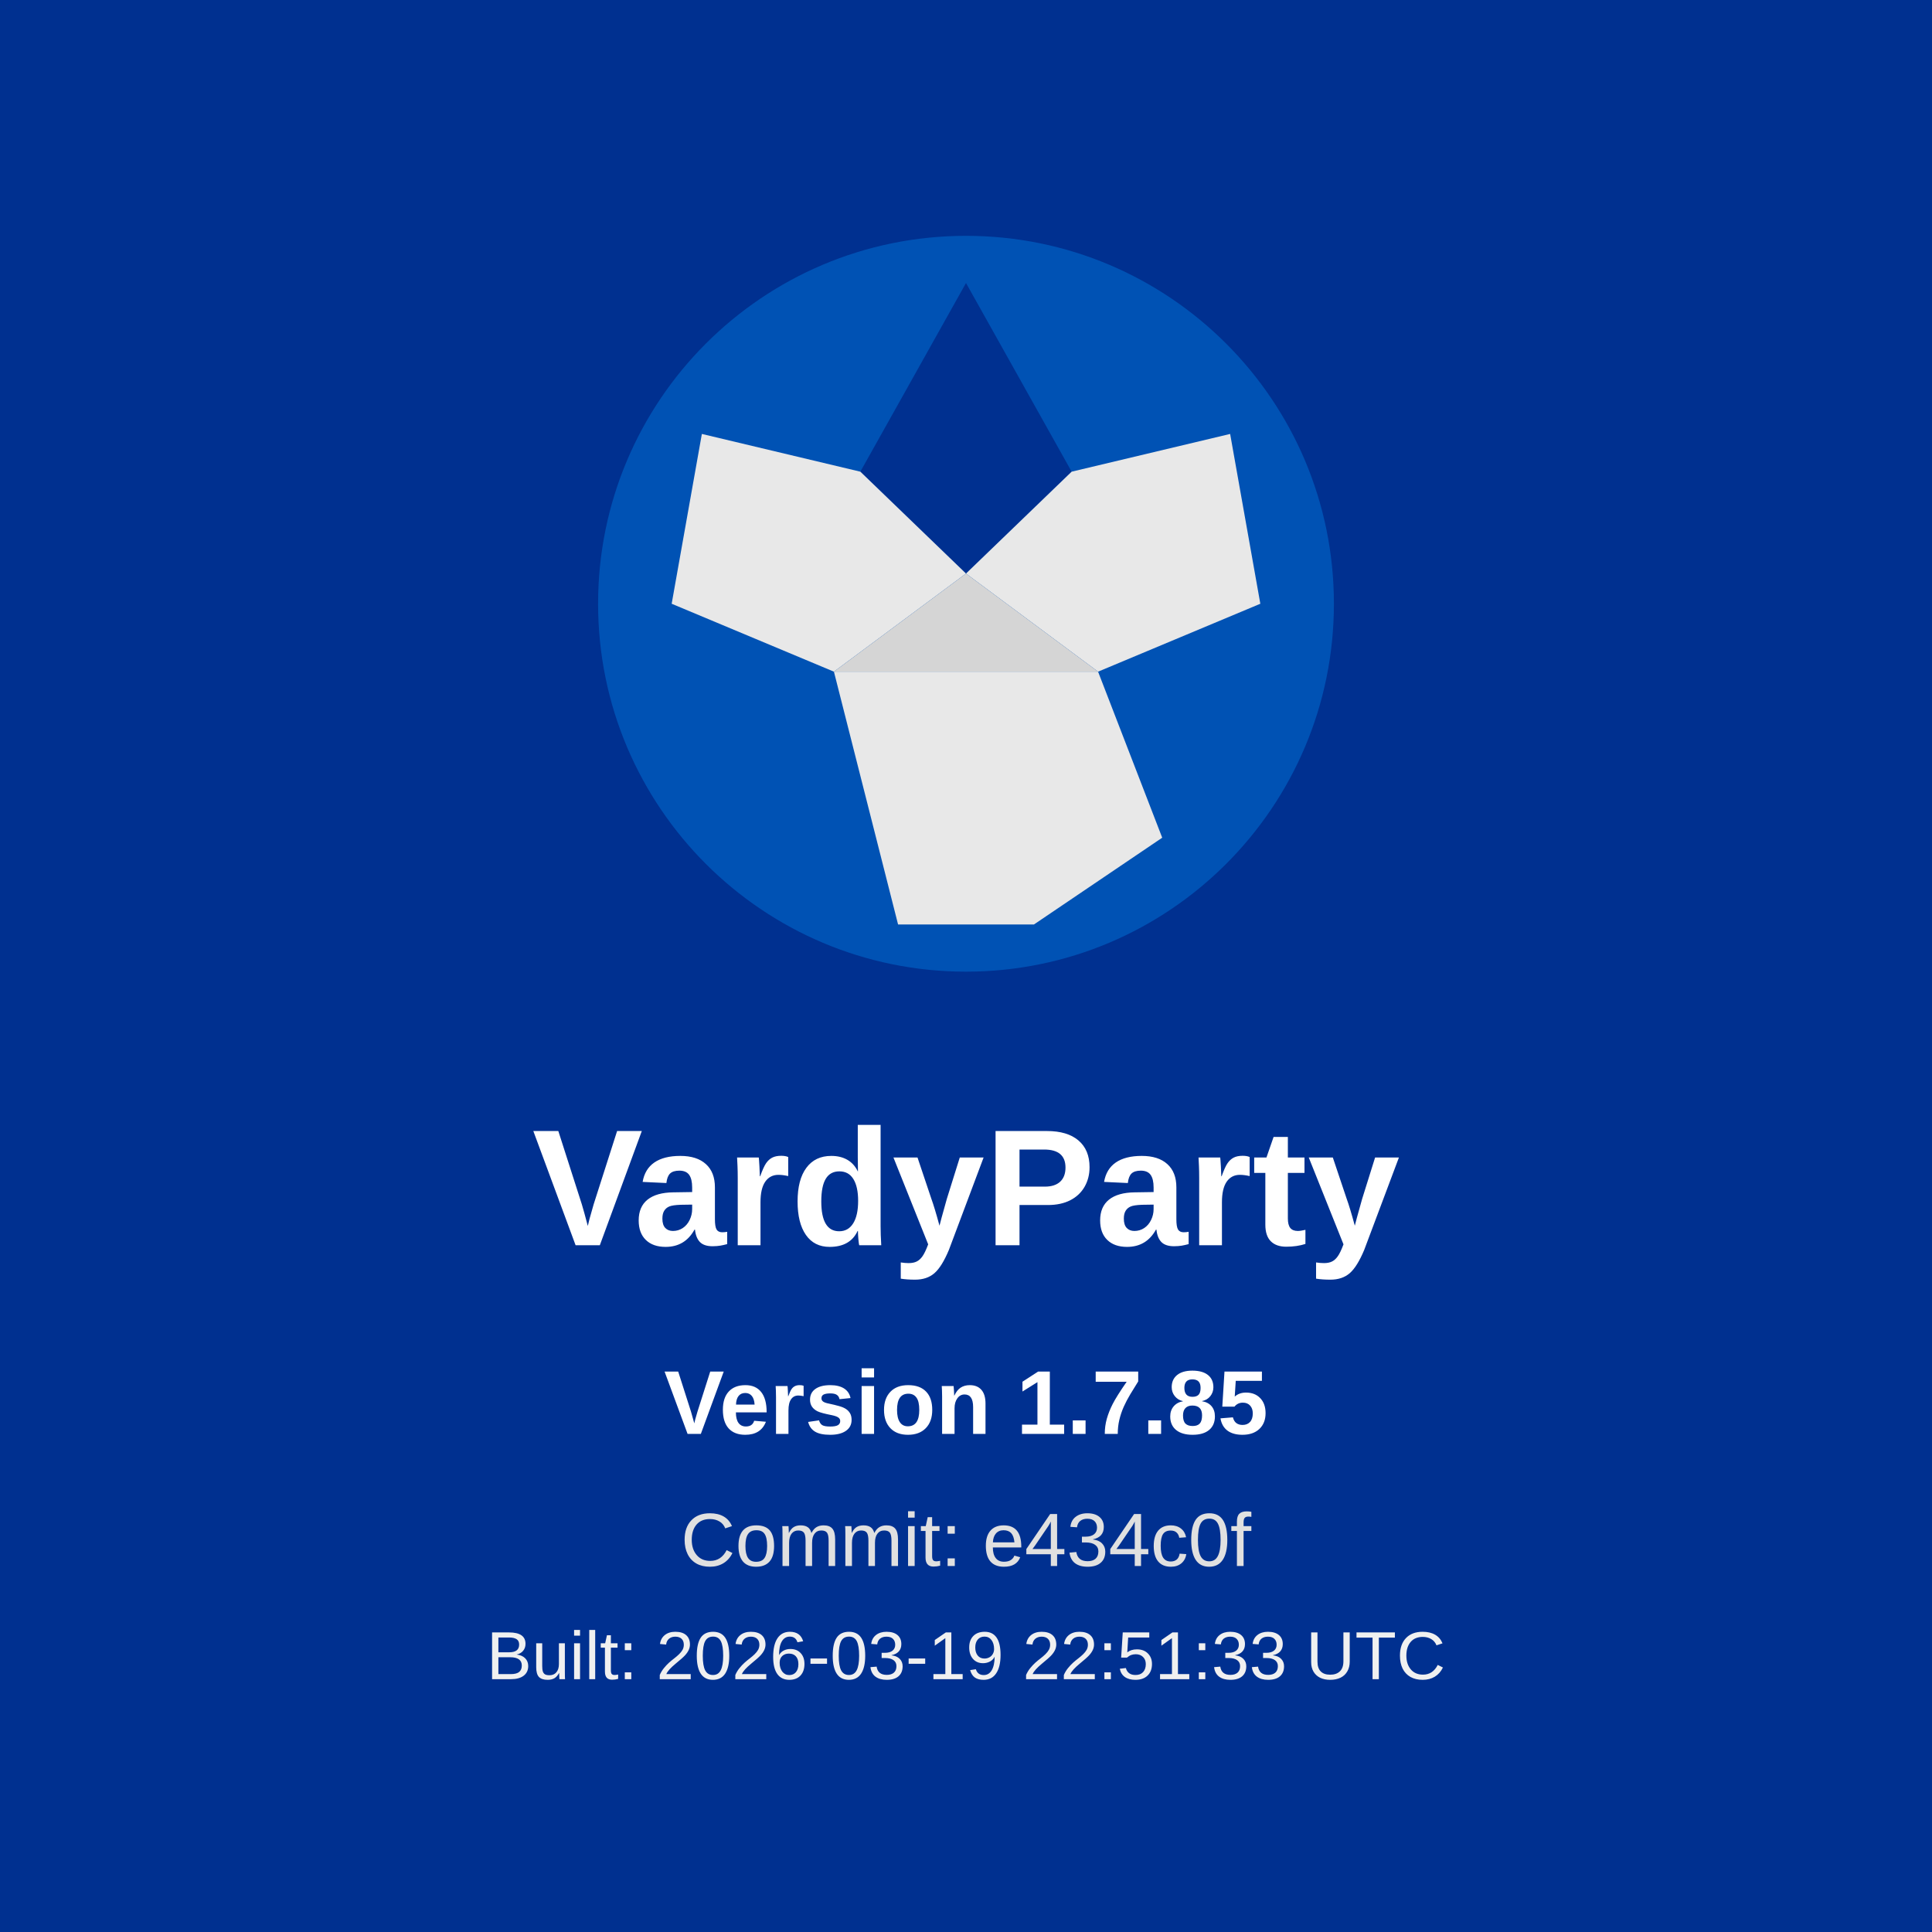
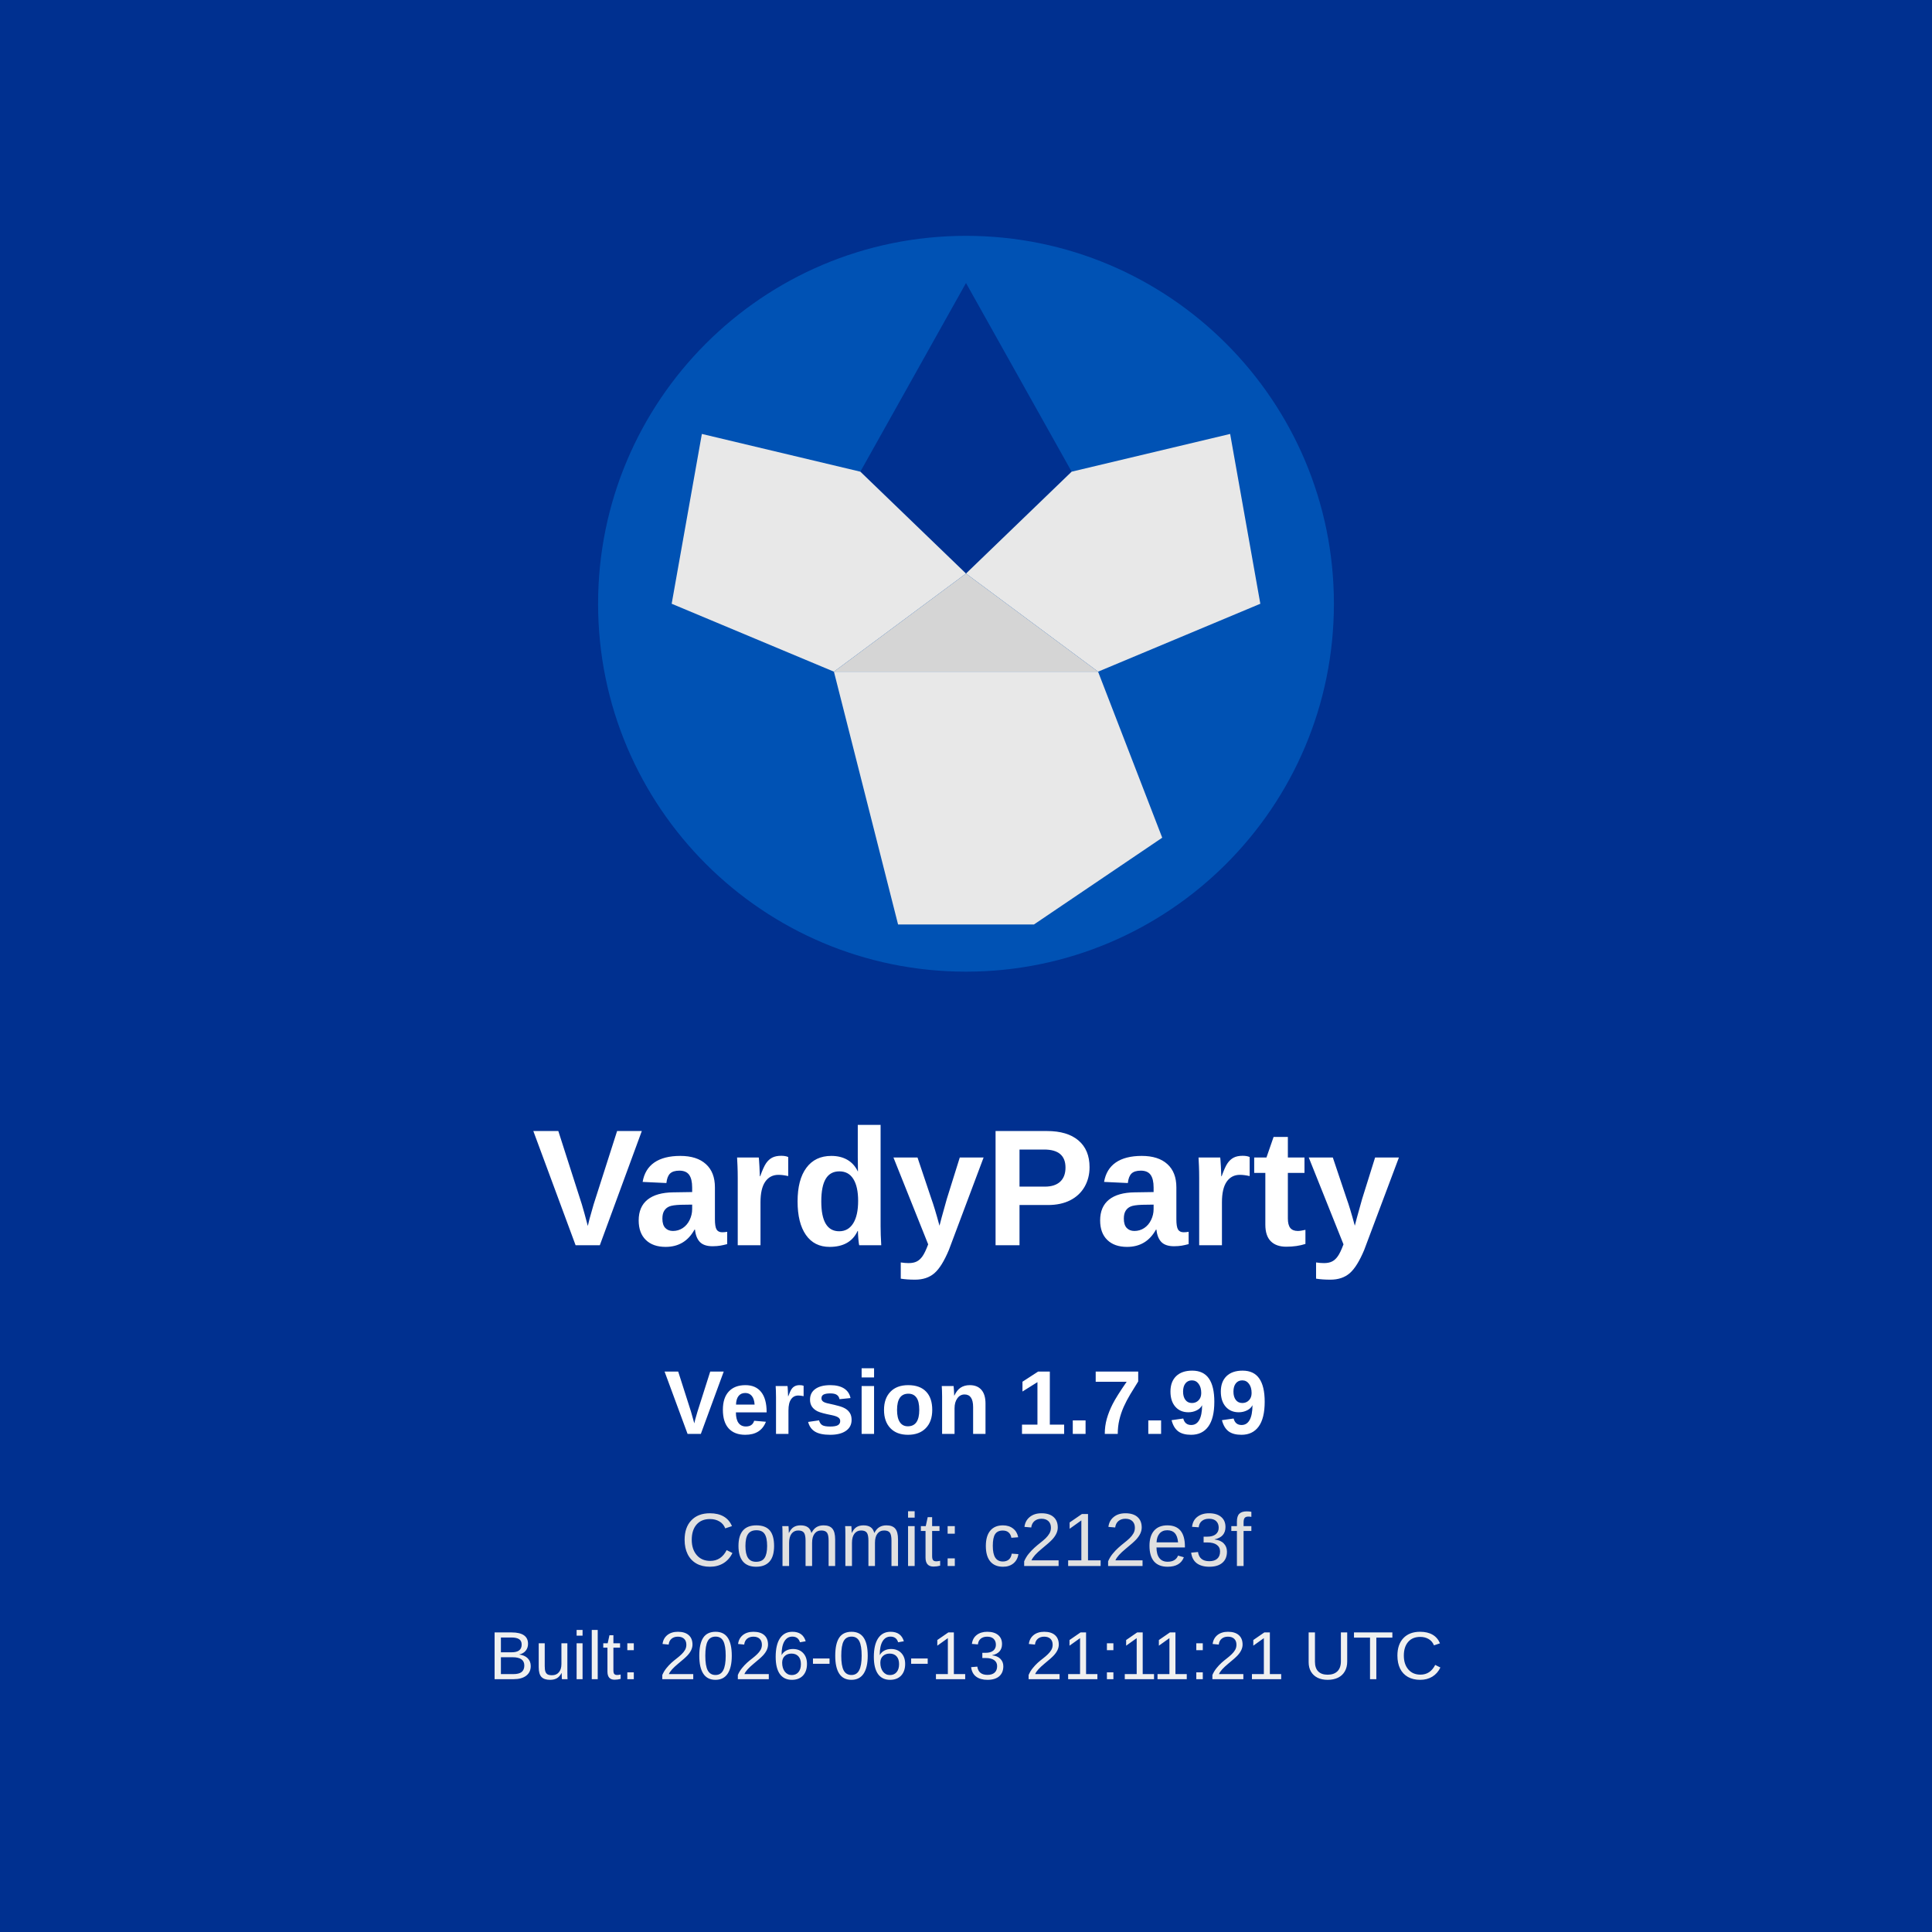
<svg xmlns="http://www.w3.org/2000/svg" width="512" height="512" viewBox="0 0 512 512">
  <rect width="512" height="512" fill="#003090" />
  <g transform="translate(256, 160)">
    <circle cx="0" cy="0" r="100" fill="#0052B4" stroke="#003090" stroke-width="5" />
    <path d="M 0,-85 L 28,-35 L 0,-8 L -28,-35 Z" fill="#003090" />
    <path d="M 28,-35 L 70,-45 L 78,0 L 35,18 L 0,-8 Z" fill="#E8E8E8" />
    <path d="M -28,-35 L -70,-45 L -78,0 L -35,18 L 0,-8 Z" fill="#E8E8E8" />
    <path d="M 35,18 L 52,62 L 18,85 L -18,85 L -35,18 Z" fill="#E8E8E8" />
    <path d="M 0,-8 L 35,18 L -35,18 Z" fill="#D5D5D5" />
  </g>
  <text x="256" y="330" font-size="44" fill="#ffffff" font-family="Arial, Helvetica, sans-serif" font-weight="700" text-anchor="middle">VardyParty</text>
-   <text x="256" y="380" font-size="24" fill="#ffffff" font-family="Arial, Helvetica, sans-serif" font-weight="600" text-anchor="middle">Version 1.7.85</text>
-   <text x="256" y="415" font-size="20" fill="#e0e0e0" font-family="Arial, Helvetica, sans-serif" text-anchor="middle">Commit: e434c0f</text>
-   <text x="256" y="445" font-size="18" fill="#f0f0f0" font-family="Arial, Helvetica, sans-serif" text-anchor="middle">Built: 2026-03-19 22:51:33 UTC</text>
+   <text x="256" y="380" font-size="24" fill="#ffffff" font-family="Arial, Helvetica, sans-serif" font-weight="600" text-anchor="middle">Version 1.7.99</text>
+   <text x="256" y="415" font-size="20" fill="#e0e0e0" font-family="Arial, Helvetica, sans-serif" text-anchor="middle">Commit: c212e3f</text>
+   <text x="256" y="445" font-size="18" fill="#f0f0f0" font-family="Arial, Helvetica, sans-serif" text-anchor="middle">Built: 2026-06-13 21:11:21 UTC</text>
</svg>
